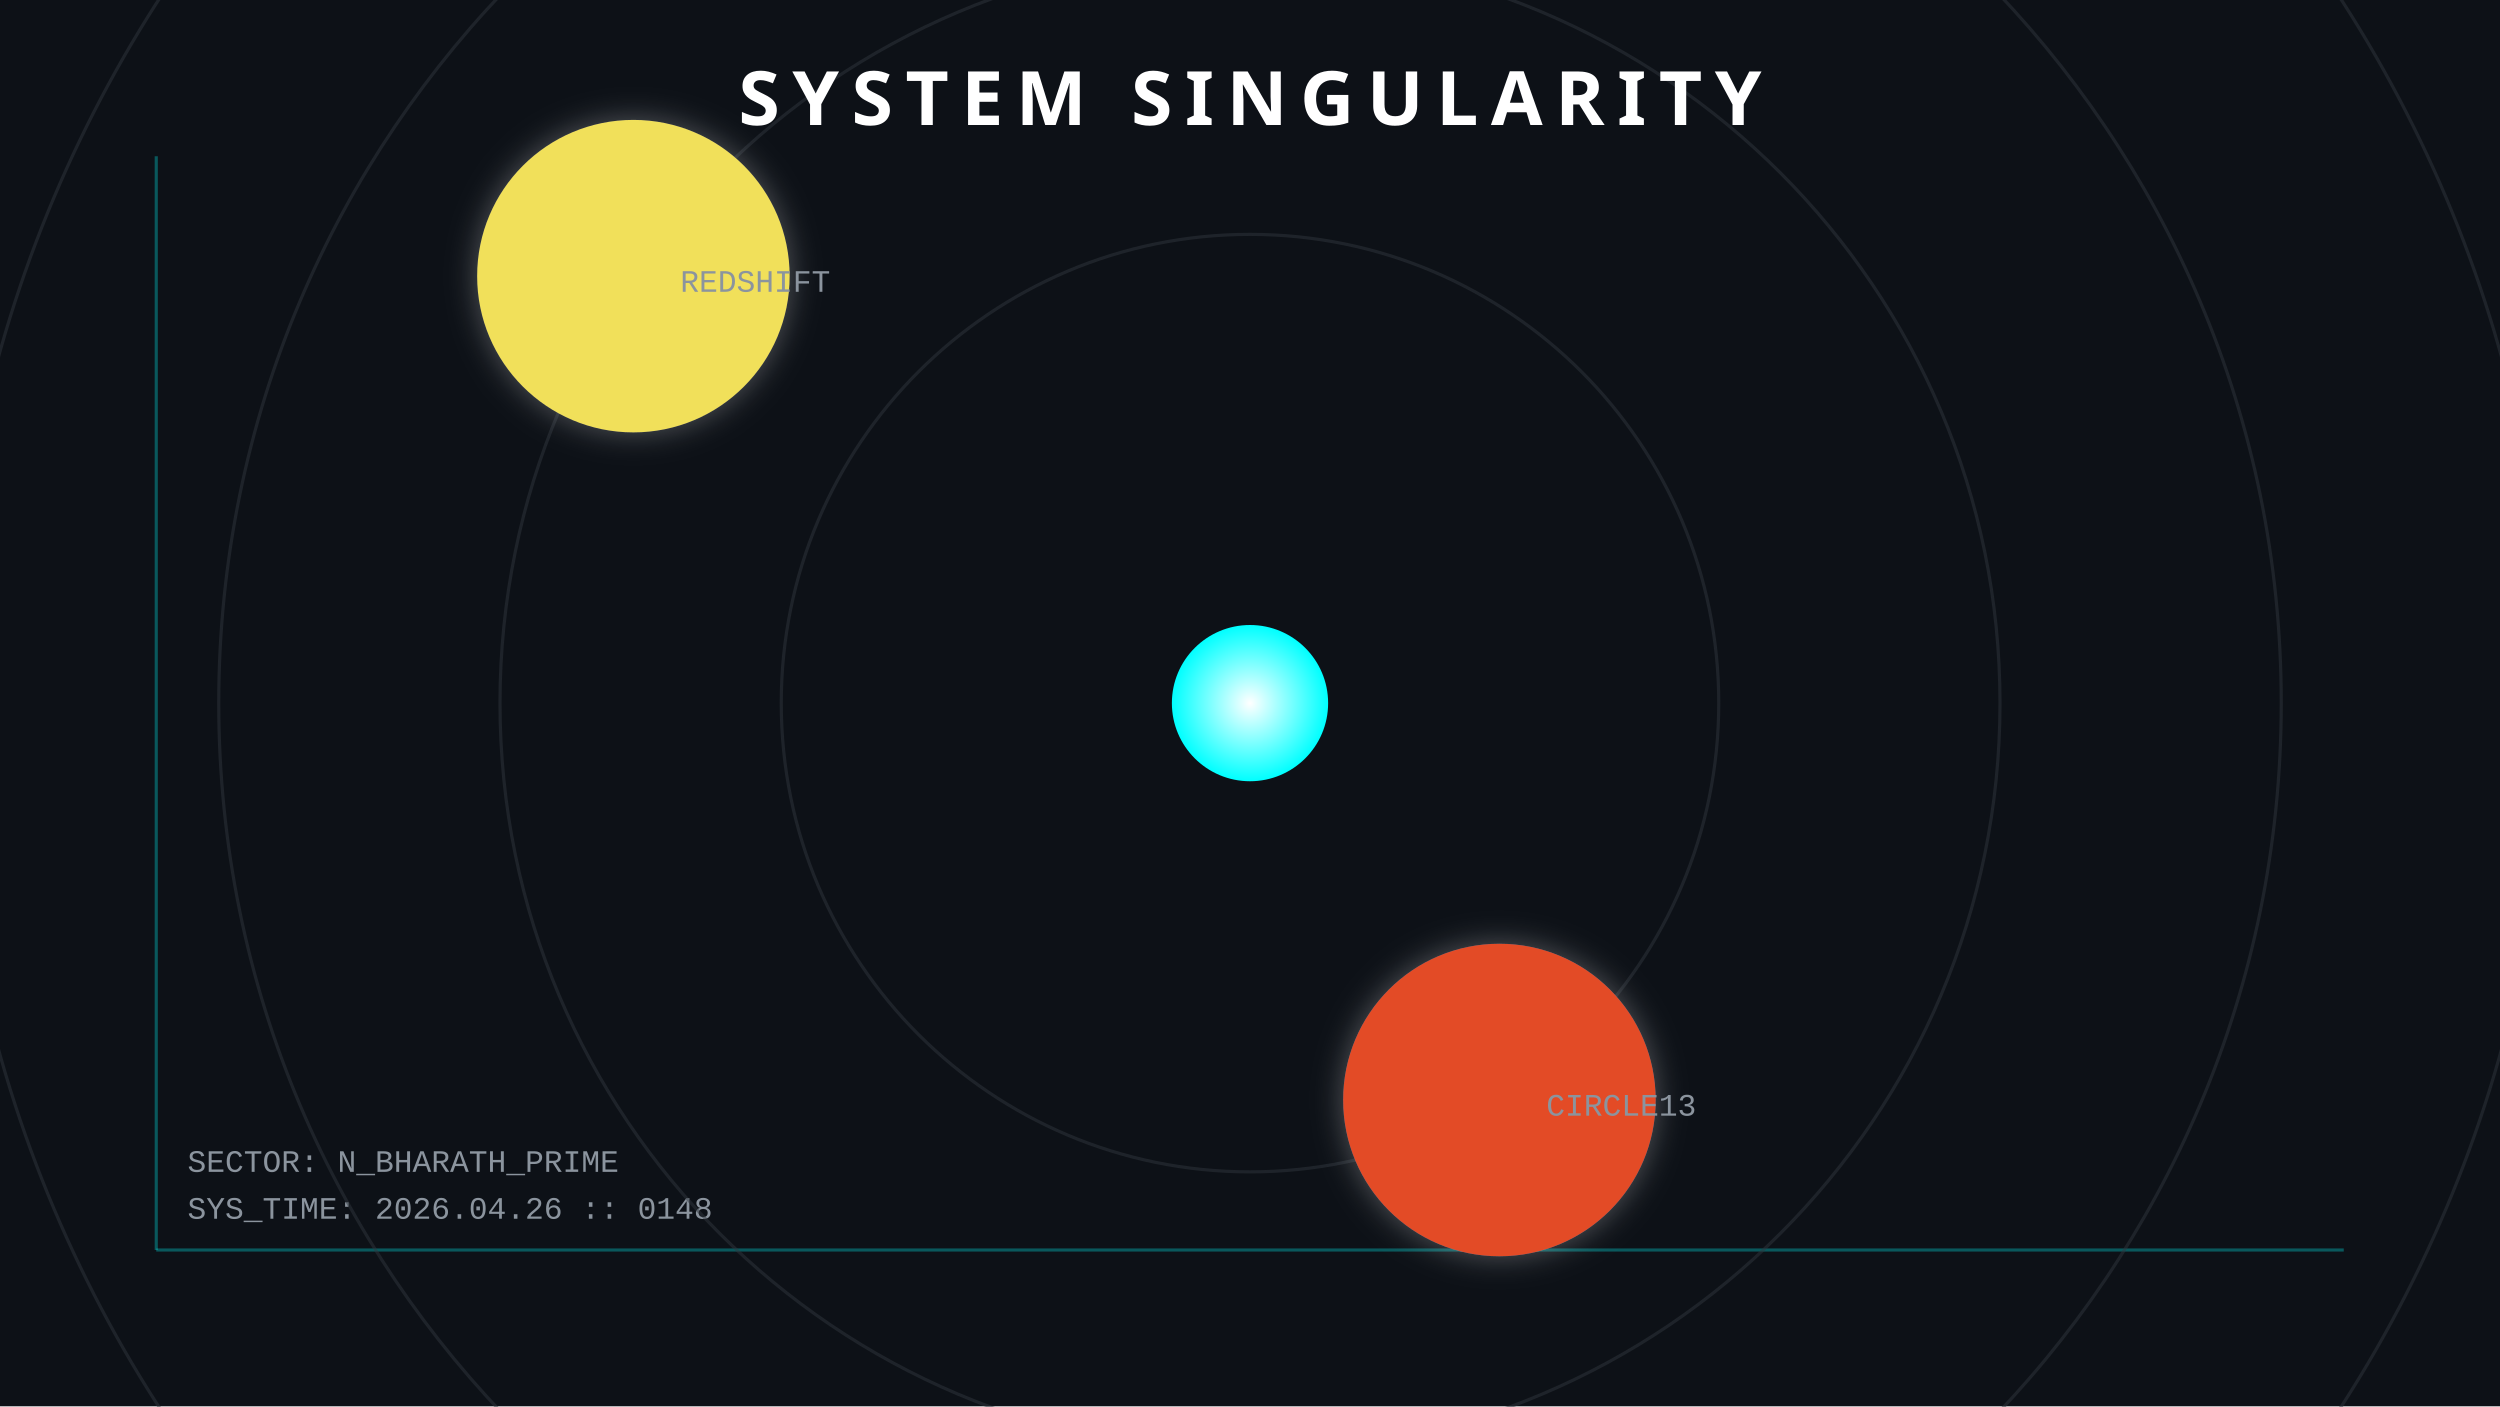
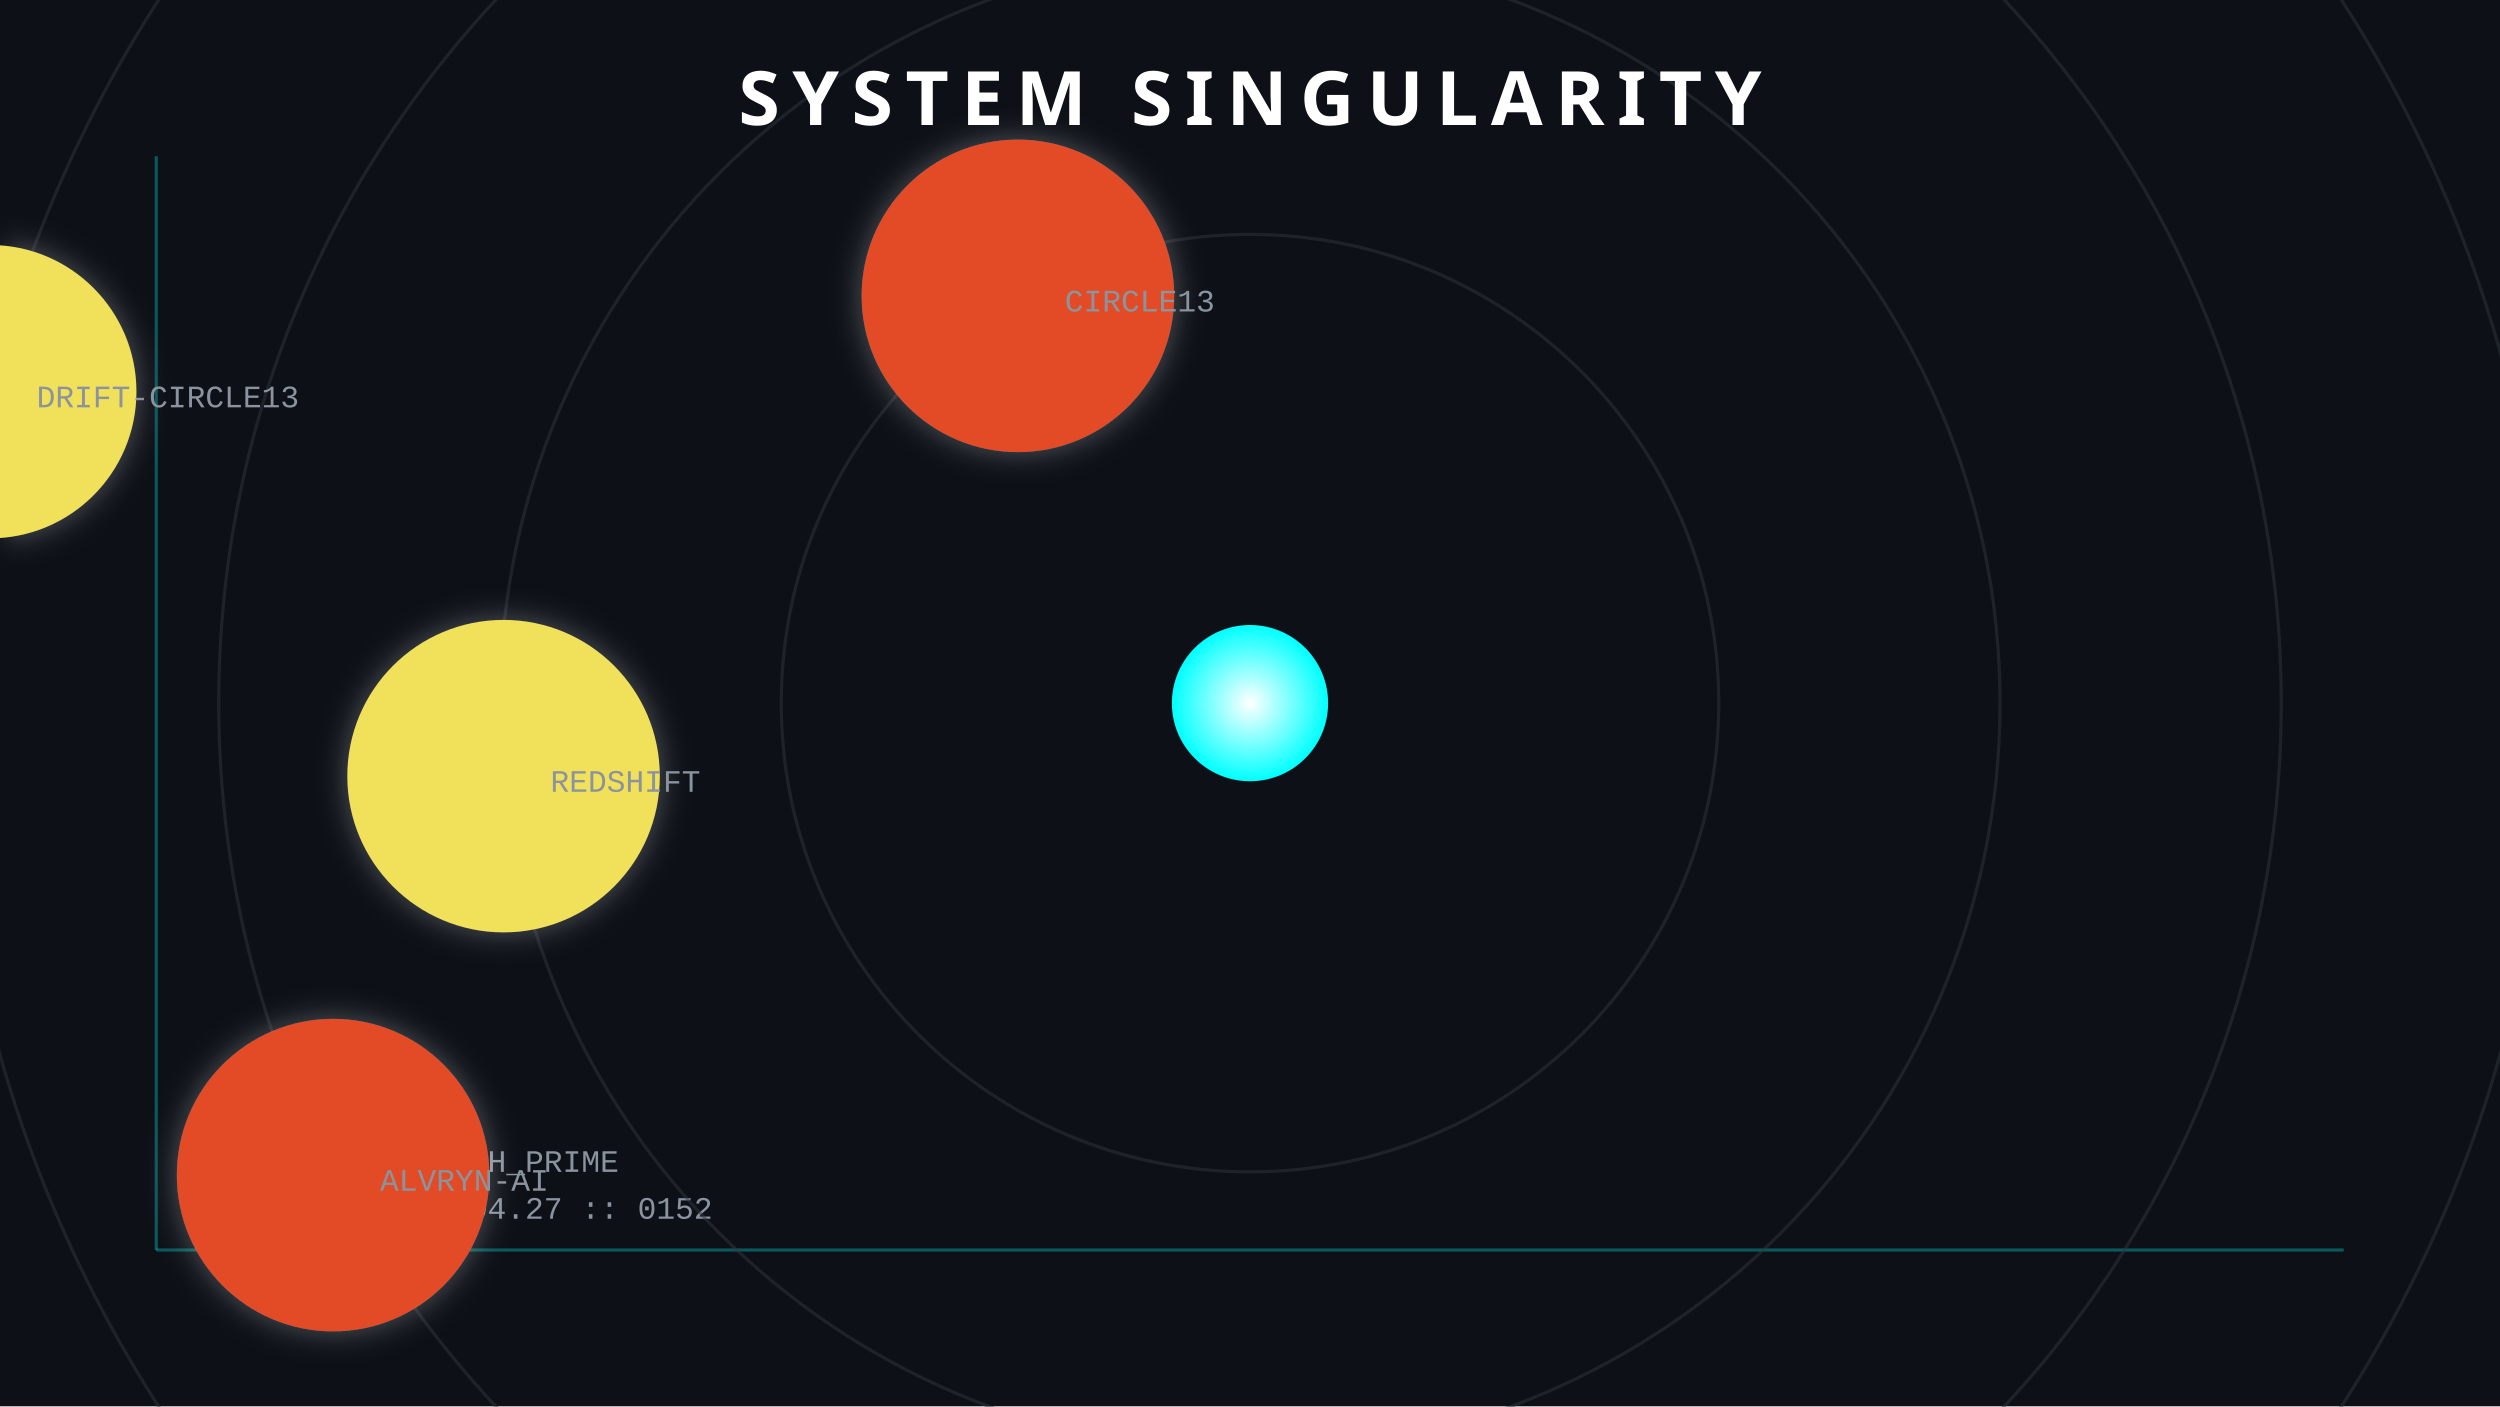
<svg xmlns="http://www.w3.org/2000/svg" width="800" height="450">
  <style>
        .orbit { fill: none; stroke: #30363d; stroke-width: 1; opacity: 0.5; }
        .planet { filter: drop-shadow(0 0 5px rgba(255,255,255,0.3)); }
        .text { font-family: 'Courier New', monospace; fill: #8b949e; font-size: 10px; }
        .title { font-family: sans-serif; fill: white; font-weight: bold; font-size: 24px; letter-spacing: 4px; }
        .hud-line { stroke: #00ffff; stroke-width: 1; opacity: 0.3; }
        
        /* ANIMATIONS */
        @keyframes pulse { 0% { r: 25; opacity: 0.8; } 50% { r: 30; opacity: 0.4; } 100% { r: 25; opacity: 0.8; } }
        .sun { animation: pulse 4s infinite; }
    </style>
  <rect width="100%" height="100%" fill="#0d1117" />
  <line x1="50" y1="50" x2="50" y2="400" class="hud-line" />
  <line x1="50" y1="400" x2="750" y2="400" class="hud-line" />
-   <text x="60" y="390" class="text">SYS_TIME: 2026.04.26 :: 0148</text>
+   <text x="60" y="390" class="text">SYS_TIME: 2026.04.27 :: 0152</text>
  <text x="60" y="375" class="text">SECTOR: N_BHARATH_PRIME</text>
  <circle cx="400" cy="225" r="25" fill="url(#grad1)" class="sun" />
  <defs>
    <radialGradient id="grad1" cx="50%" cy="50%" r="50%" fx="50%" fy="50%">
      <stop offset="0%" style="stop-color:white;stop-opacity:1" />
      <stop offset="100%" style="stop-color:#00ffff;stop-opacity:1" />
    </radialGradient>
  </defs>
  <circle cx="400" cy="225" r="150.0" class="orbit" />
-   <circle cx="479.812" cy="352.004" r="50" fill="#e34c26" class="planet" />
-   <text x="494.812" y="357.004" class="text" fill="white">CIRCLE13</text>
+   <circle cx="325.732" cy="94.676" r="50" fill="#e34c26" class="planet" />
+   <text x="340.732" y="99.676" class="text" fill="white">CIRCLE13</text>
  <circle cx="400" cy="225" r="240.0" class="orbit" />
-   <circle cx="202.689" cy="88.367" r="50" fill="#f1e05a" class="planet" />
-   <text x="217.689" y="93.367" class="text" fill="white">REDSHIFT</text>
+   <circle cx="161.14" cy="248.367" r="50" fill="#f1e05a" class="planet" />
+   <text x="176.14" y="253.367" class="text" fill="white">REDSHIFT</text>
  <circle cx="400" cy="225" r="330.0" class="orbit" />
-   <circle cx="468.743" cy="-97.761" r="50" fill="#e34c26" class="planet" />
-   <text x="483.743" y="-92.761" class="text" fill="white">ALVRYN-AI</text>
+   <circle cx="106.592" cy="376.036" r="50" fill="#e34c26" class="planet" />
+   <text x="121.592" y="381.036" class="text" fill="white">ALVRYN-AI</text>
  <circle cx="400" cy="225" r="415.422" class="orbit" />
-   <circle cx="347.103" cy="637.04" r="46.948" fill="#f1e05a" class="planet" />
-   <text x="362.103" y="642.04" class="text" fill="white">DRIFT-CIRCLE13</text>
+   <circle cx="-3.289" cy="125.335" r="46.948" fill="#f1e05a" class="planet" />
+   <text x="11.711" y="130.335" class="text" fill="white">DRIFT-CIRCLE13</text>
  <circle cx="400" cy="225" r="461.81" class="orbit" />
-   <circle cx="57.594" cy="534.88" r="20.925" fill="#2b7489" class="planet" />
-   <text x="72.594" y="539.88" class="text" fill="white">DSATM-EXAM-SYSTEM-</text>
-   <circle cx="400" cy="225" r="504.899" class="orbit" />
-   <circle cx="-34.876" cy="-31.525" r="18.726" fill="#8b949e" class="planet" />
-   <text x="-19.876" y="-26.525" class="text" fill="white">NBHARATH1306</text>
-   <circle cx="400" cy="225" r="547.131" class="orbit" />
-   <circle cx="358.952" cy="-320.589" r="18.155" fill="#e34c26" class="planet" />
-   <text x="373.952" y="-315.589" class="text" fill="white">WEBSITE-EQUDATOR-TRADING-PLATFORM</text>
-   <circle cx="400" cy="225" r="577.963" class="orbit" />
-   <circle cx="-38.04" cy="602.045" r="10.555" fill="#8b949e" class="planet" />
-   <text x="-23.04" y="607.045" class="text" fill="white">FLASK</text>
-   <circle cx="400" cy="225" r="608.236" class="orbit" />
-   <circle cx="-167.973" cy="442.621" r="10.182" fill="#8b949e" class="planet" />
-   <text x="-152.973" y="447.621" class="text" fill="white">HCF-INTERNSHIP</text>
-   <circle cx="400" cy="225" r="637.106" class="orbit" />
-   <circle cx="-206.2" cy="421.023" r="9.246" fill="#8b949e" class="planet" />
+   <circle cx="427.697" cy="685.978" r="20.925" fill="#2b7489" class="planet" />
+   <text x="442.697" y="690.978" class="text" fill="white">DSATM-EXAM-SYSTEM-</text>
+   <circle cx="400" cy="225" r="504.901" class="orbit" />
+   <circle cx="365.44" cy="728.717" r="18.728" fill="#8b949e" class="planet" />
+   <text x="380.44" y="733.717" class="text" fill="white">NBHARATH1306</text>
+   <circle cx="400" cy="225" r="547.134" class="orbit" />
+   <circle cx="933.745" cy="104.703" r="18.155" fill="#e34c26" class="planet" />
+   <text x="948.745" y="109.703" class="text" fill="white">WEBSITE-EQUDATOR-TRADING-PLATFORM</text>
+   <circle cx="400" cy="225" r="577.966" class="orbit" />
+   <circle cx="-73.195" cy="-106.861" r="10.555" fill="#8b949e" class="planet" />
+   <text x="-58.195" y="-101.861" class="text" fill="white">FLASK</text>
+   <circle cx="400" cy="225" r="608.24" class="orbit" />
+   <circle cx="-204.081" cy="296" r="10.182" fill="#8b949e" class="planet" />
+   <text x="-189.081" y="301" class="text" fill="white">HCF-INTERNSHIP</text>
+   <circle cx="400" cy="225" r="637.109" class="orbit" />
+   <circle cx="-189.348" cy="467.026" r="9.246" fill="#8b949e" class="planet" />
  <text x="400" y="40" text-anchor="middle" class="title">SYSTEM SINGULARITY</text>
</svg>
